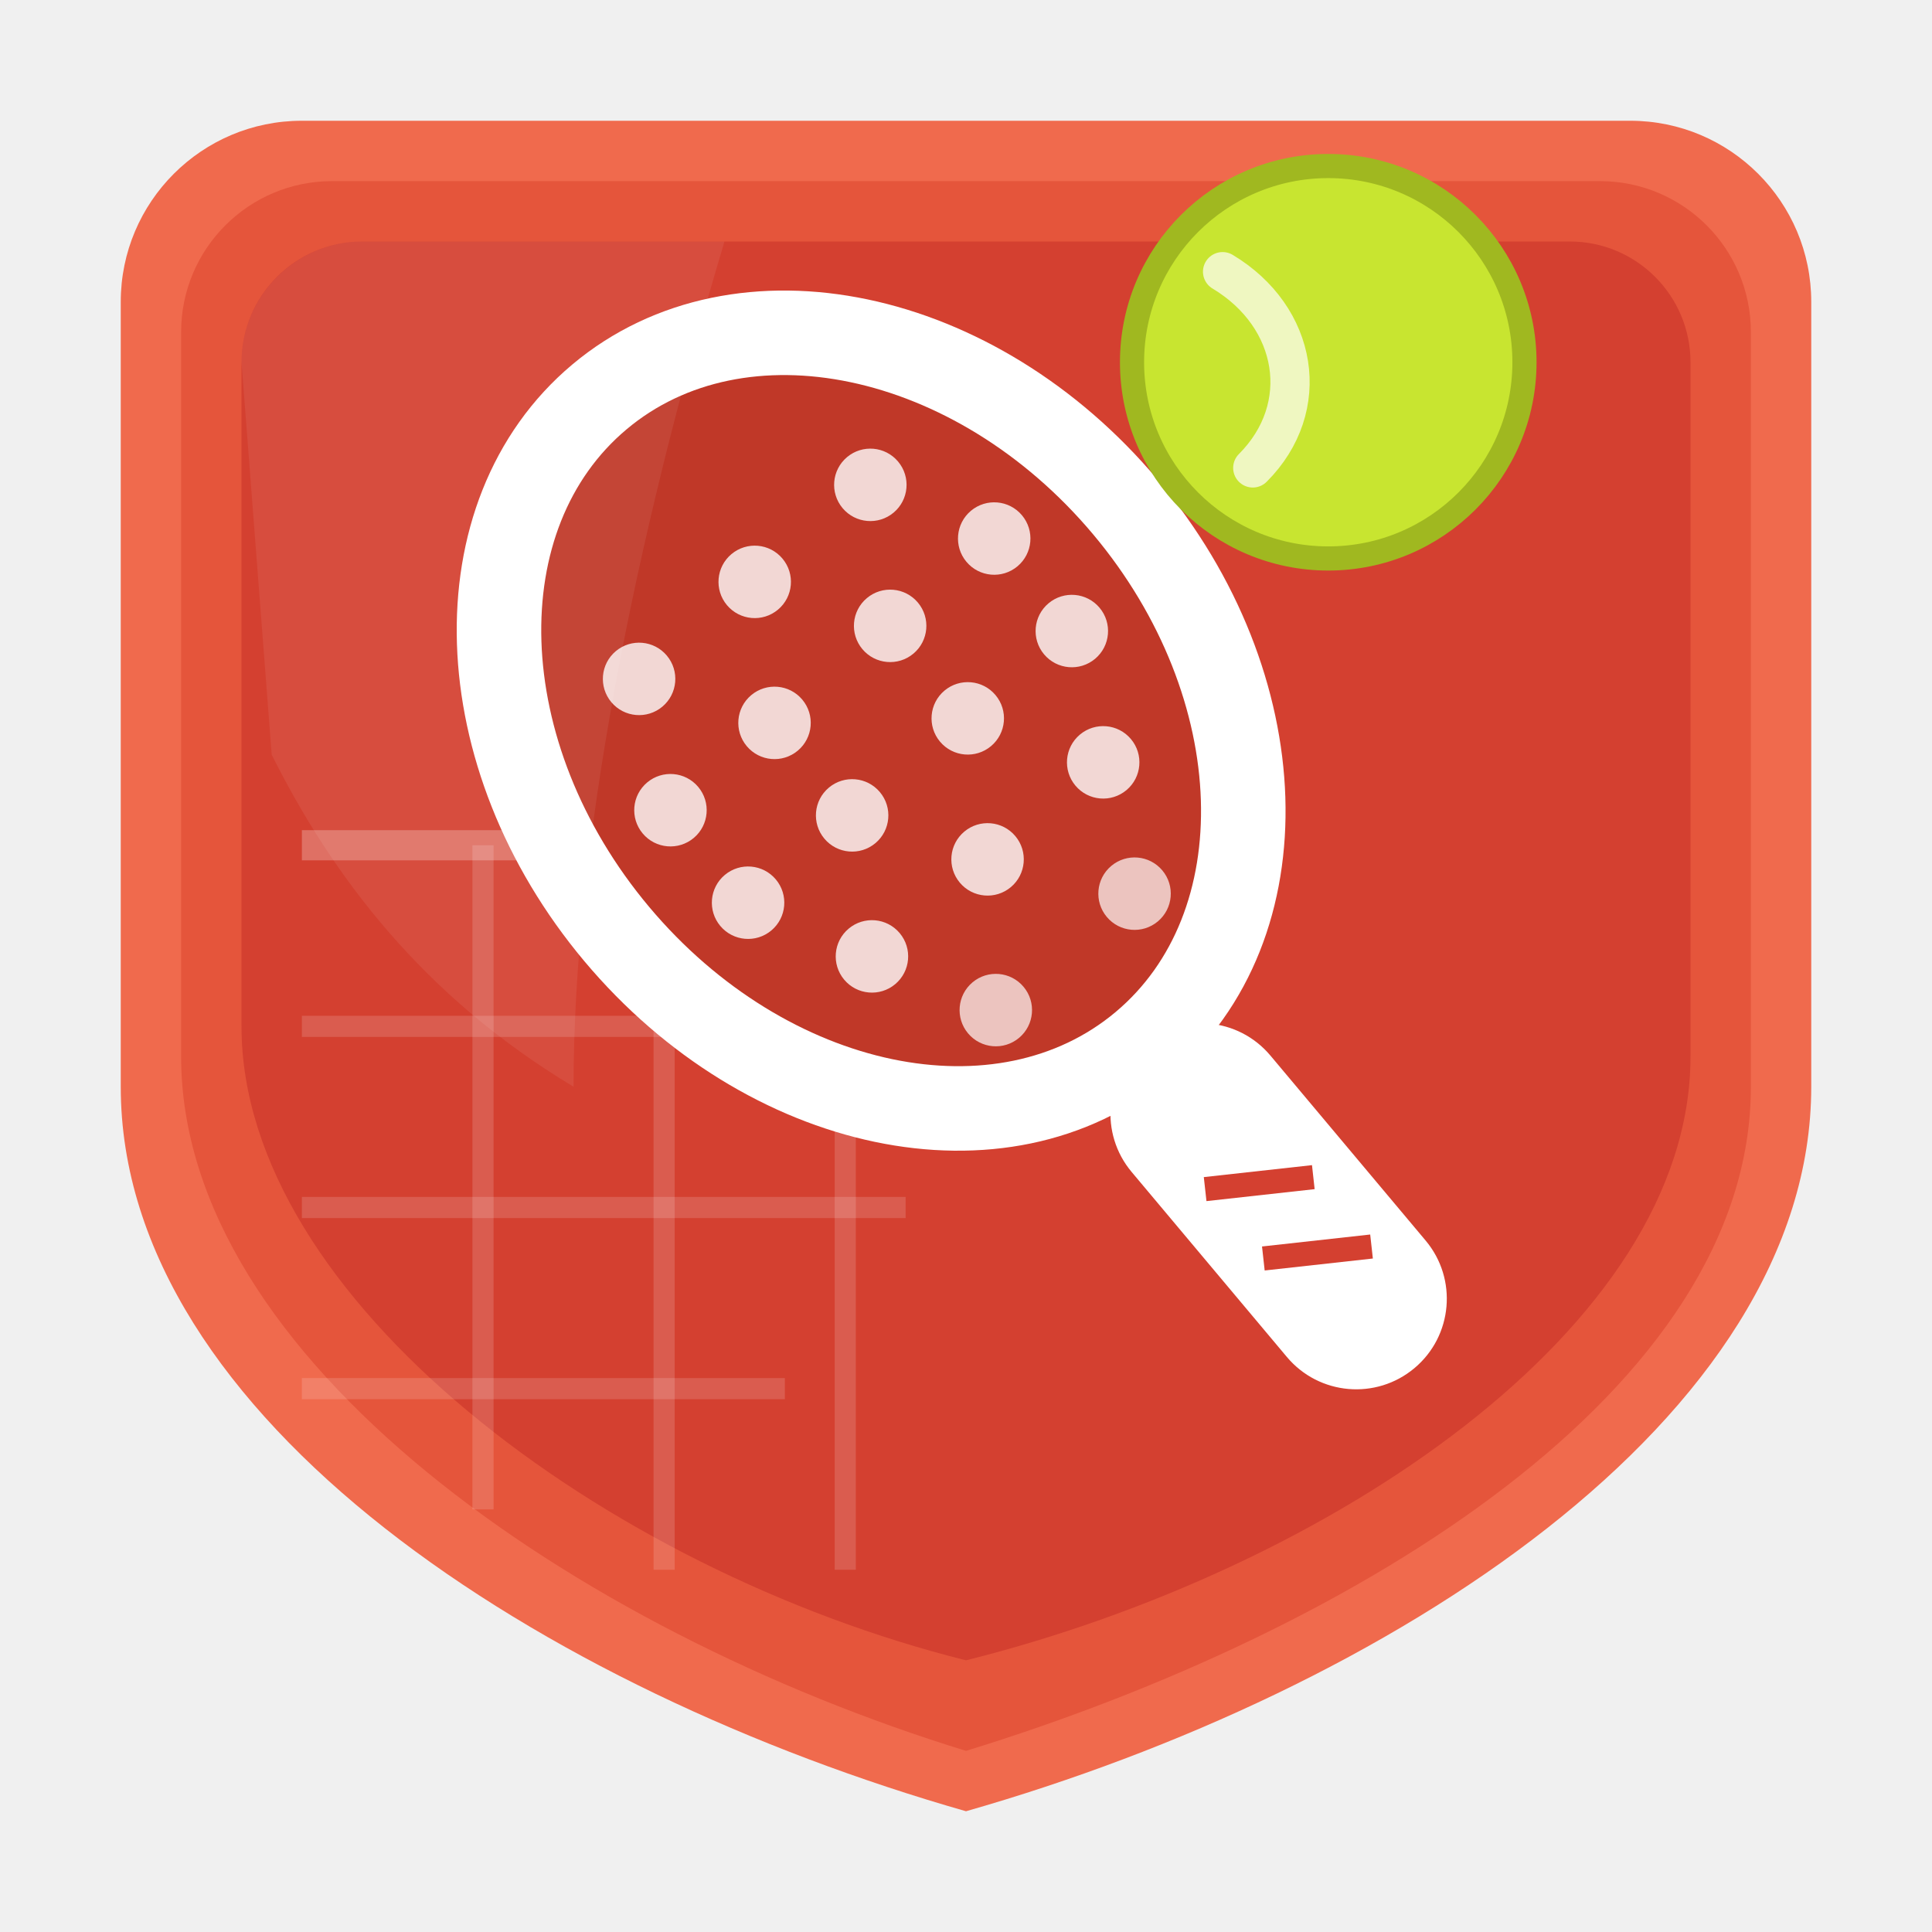
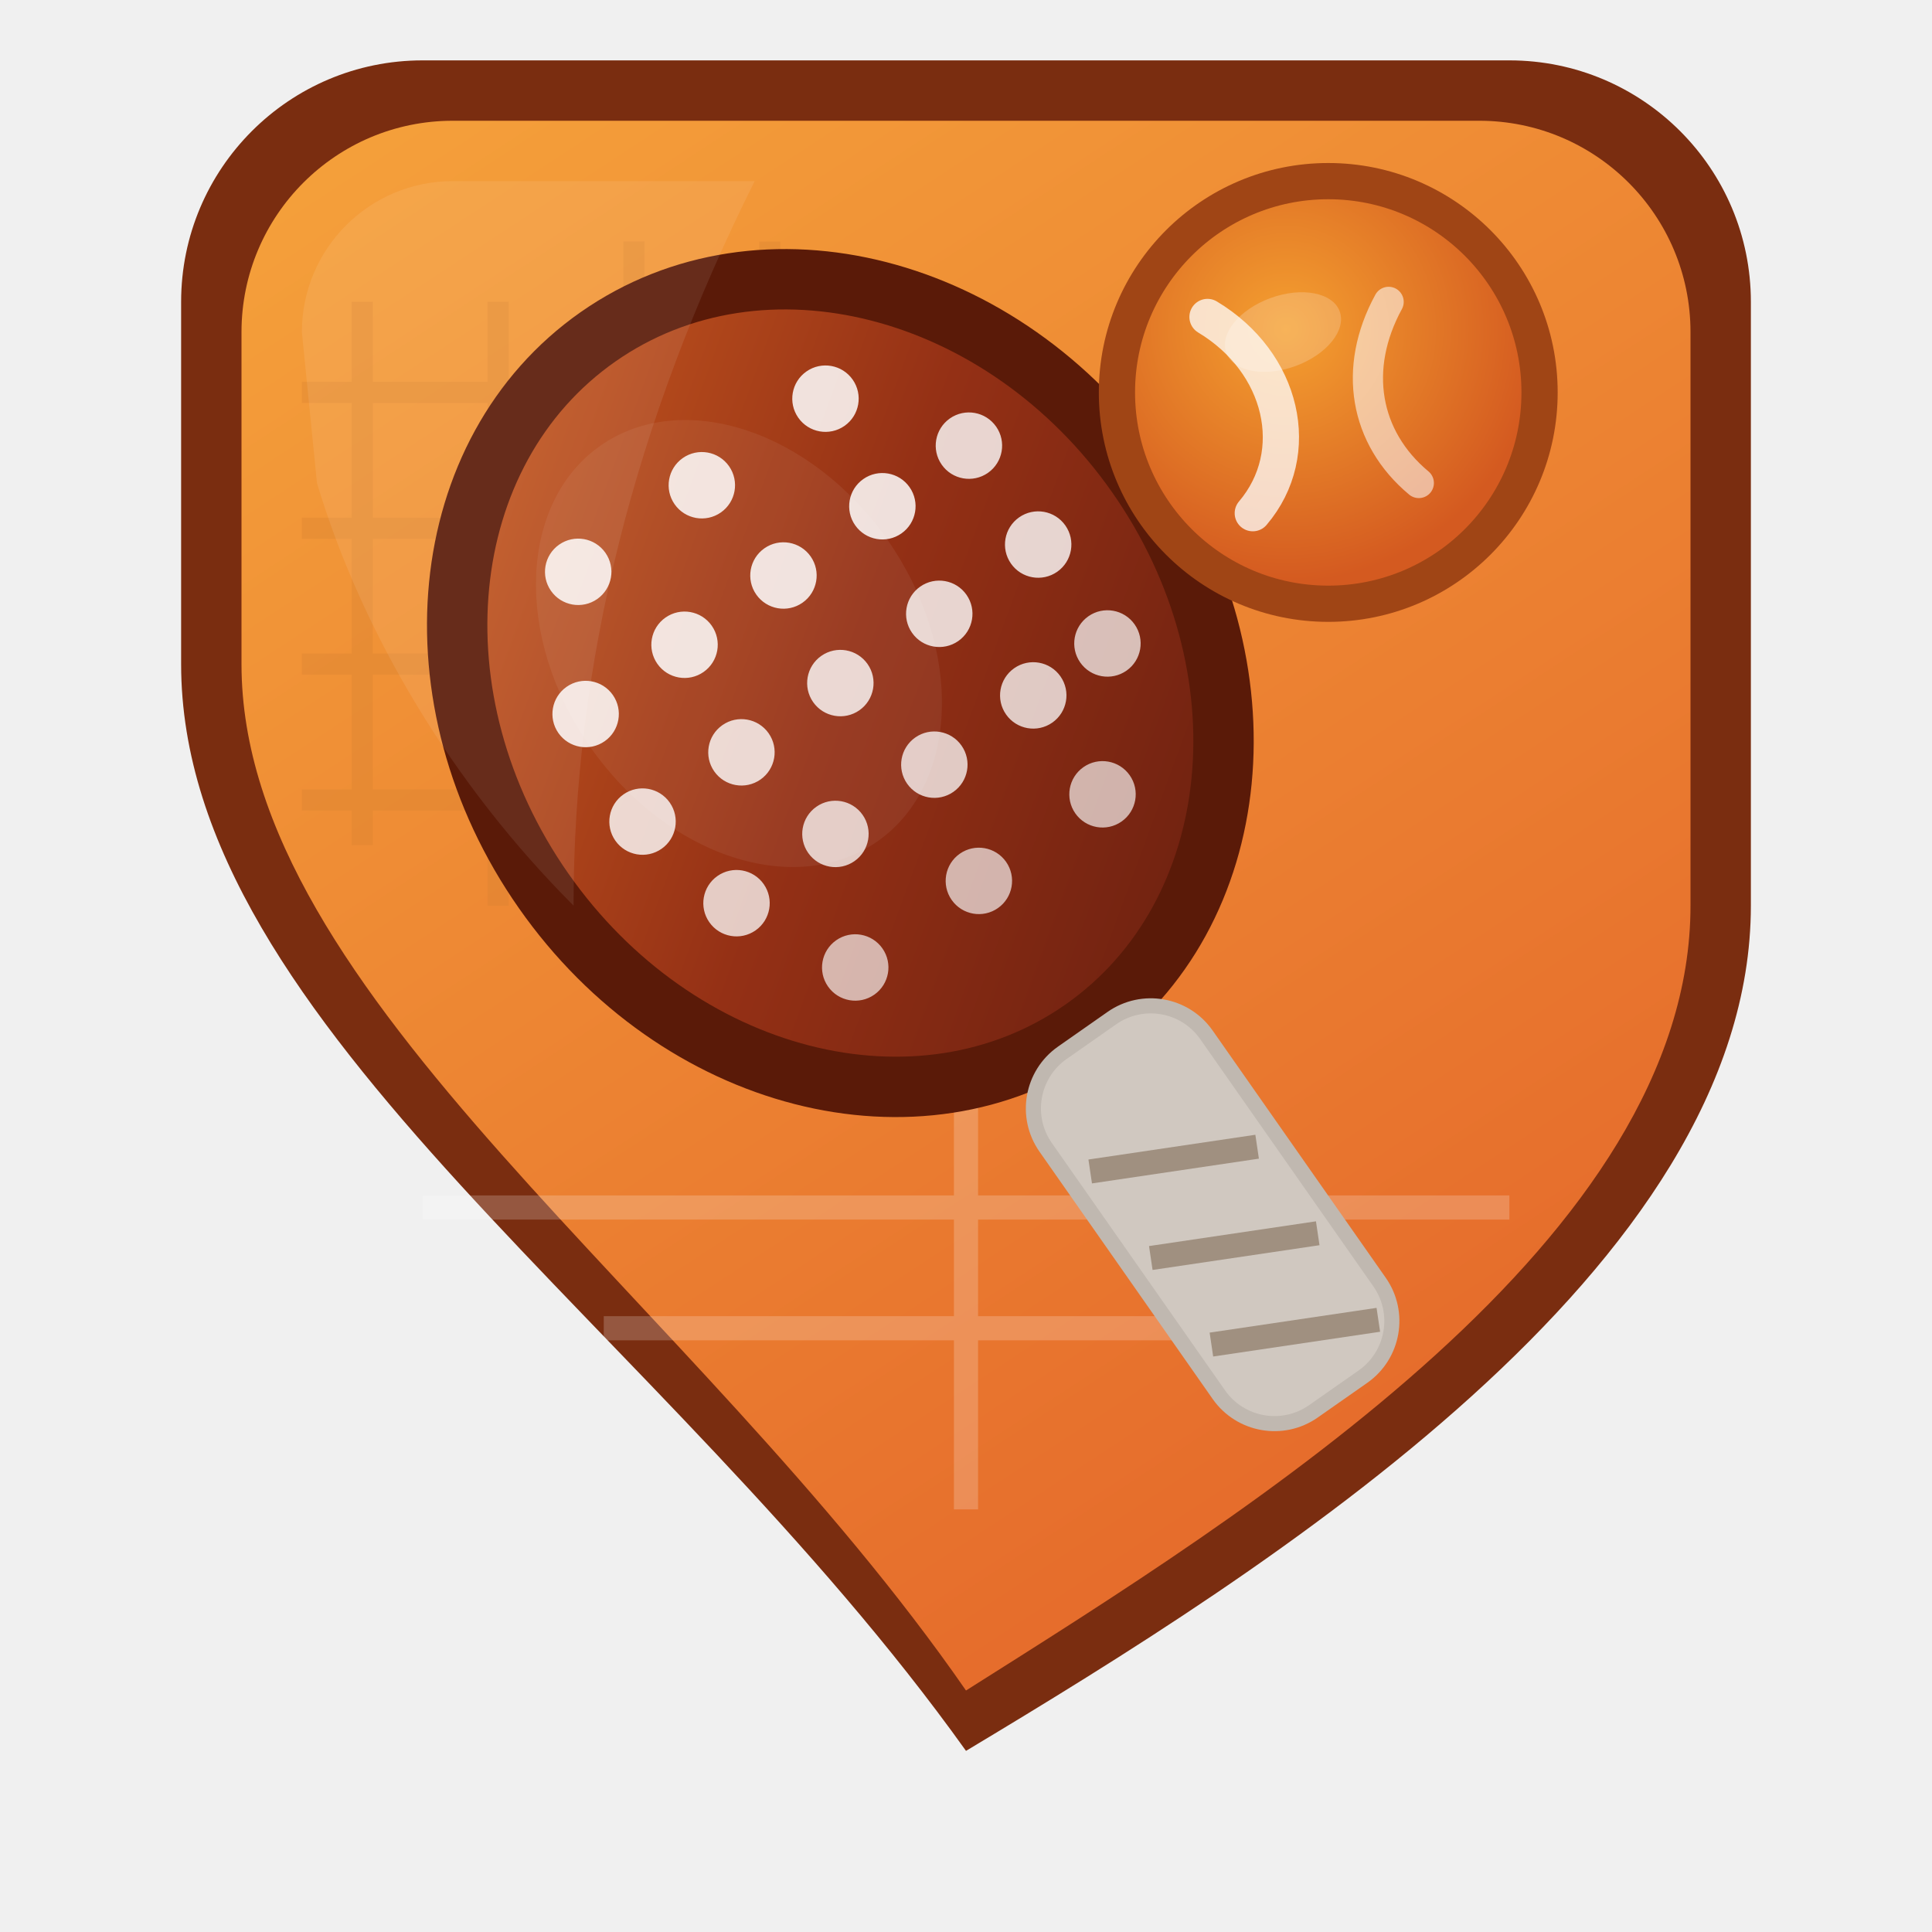
- <svg xmlns="http://www.w3.org/2000/svg" viewBox="0 0 64 64" fill="none">
-   <path d="M4 10C4 6.686 6.686 4 10 4h44c3.314 0 6 2.686 6 6v26c0 11-14 20-28 24C18 56 4 47 4 36V10z" fill="#F06A4D" />
-   <path d="M6 11c0-2.761 2.239-5 5-5h42c2.761 0 5 2.239 5 5v25c0 10-13 18-26 22C19 54 6 45 6 35V11z" fill="#E5553B" />
-   <path d="M8 12c0-2.209 1.791-4 4-4h40c2.209 0 4 1.791 4 4v23c0 9-12 17-24 20C20 52 8 43 8 34V12z" fill="#D44030" />
-   <line x1="16" y1="28" x2="16" y2="50" stroke="white" stroke-width="0.7" opacity="0.15" />
-   <line x1="22" y1="28" x2="22" y2="52" stroke="white" stroke-width="0.7" opacity="0.15" />
-   <line x1="28" y1="26" x2="28" y2="52" stroke="white" stroke-width="0.7" opacity="0.15" />
-   <line x1="10" y1="34" x2="34" y2="34" stroke="white" stroke-width="0.7" opacity="0.15" />
-   <line x1="10" y1="40" x2="30" y2="40" stroke="white" stroke-width="0.7" opacity="0.15" />
-   <line x1="10" y1="46" x2="26" y2="46" stroke="white" stroke-width="0.7" opacity="0.15" />
-   <line x1="10" y1="28" x2="34" y2="28" stroke="white" stroke-width="1" opacity="0.25" />
-   <g transform="translate(34,30) rotate(-40)">
-     <ellipse cx="0" cy="-8" rx="11" ry="14" stroke="white" stroke-width="2.8" fill="#C03828" opacity="1" />
-     <circle cx="-5" cy="-14" r="1.2" fill="white" opacity="0.8" />
-     <circle cx="0" cy="-14" r="1.2" fill="white" opacity="0.8" />
-     <circle cx="5" cy="-14" r="1.2" fill="white" opacity="0.8" />
-     <circle cx="-7" cy="-10" r="1.2" fill="white" opacity="0.8" />
-     <circle cx="-2.5" cy="-10" r="1.2" fill="white" opacity="0.8" />
-     <circle cx="2.5" cy="-10" r="1.2" fill="white" opacity="0.8" />
-     <circle cx="7" cy="-10" r="1.2" fill="white" opacity="0.8" />
-     <circle cx="-7" cy="-6" r="1.2" fill="white" opacity="0.8" />
-     <circle cx="-2.5" cy="-6" r="1.2" fill="white" opacity="0.8" />
-     <circle cx="2.5" cy="-6" r="1.2" fill="white" opacity="0.8" />
-     <circle cx="7" cy="-6" r="1.2" fill="white" opacity="0.8" />
-     <circle cx="-5" cy="-2" r="1.2" fill="white" opacity="0.8" />
-     <circle cx="0" cy="-2" r="1.2" fill="white" opacity="0.8" />
-     <circle cx="5" cy="-2" r="1.2" fill="white" opacity="0.8" />
-     <circle cx="-3" cy="2" r="1.2" fill="white" opacity="0.7" />
-     <circle cx="3" cy="2" r="1.2" fill="white" opacity="0.7" />
-     <rect x="-3" y="6" width="6" height="14" rx="3" fill="white" />
-     <line x1="-1.5" y1="11" x2="1.5" y2="13" stroke="#D44030" stroke-width="0.8" />
-     <line x1="-1.5" y1="14" x2="1.5" y2="16" stroke="#D44030" stroke-width="0.8" />
+ <svg xmlns="http://www.w3.org/2000/svg" viewBox="0 0 64 64">
+   <defs>
+     <linearGradient id="shieldFill" x1="0" y1="0" x2="0.6" y2="1">
+       <stop offset="0%" stop-color="#F5A23B" />
+       <stop offset="100%" stop-color="#E56A2B" />
+     </linearGradient>
+     <linearGradient id="racketHead" x1="0.2" y1="0" x2="0.8" y2="1">
+       <stop offset="0%" stop-color="#C85A20" />
+       <stop offset="50%" stop-color="#943015" />
+       <stop offset="100%" stop-color="#6B2010" />
+     </linearGradient>
+     <radialGradient id="ballGrad" cx="0.4" cy="0.35" r="0.6">
+       <stop offset="0%" stop-color="#F5A030" />
+       <stop offset="100%" stop-color="#D45A20" />
+     </radialGradient>
+   </defs>
+   <path d="M6 10a8 8 0 018-8h36a8 8 0 018 8v20c0 12-16 22-26 28C22 44 6 34 6 22V10z" fill="#7A2D10" />
+   <path d="M8 11a7 7 0 017-7h34a7 7 0 017 7v19c0 11-14.5 20-24 26C23 43 8 33 8 22V11z" fill="url(#shieldFill)" />
+   <g opacity="0.3" stroke="#D48030" stroke-width="0.7">
+     <line x1="12" y1="10" x2="12" y2="28" />
+     <line x1="16.5" y1="10" x2="16.5" y2="30" />
+     <line x1="21" y1="8" x2="21" y2="32" />
+     <line x1="25.5" y1="8" x2="25.5" y2="32" />
+     <line x1="10" y1="13" x2="28" y2="13" />
+     <line x1="10" y1="17.5" x2="28" y2="17.5" />
+     <line x1="10" y1="22" x2="27" y2="22" />
+     <line x1="10" y1="26.5" x2="25" y2="26.5" />
  </g>
-   <circle cx="44" cy="12" r="6.5" fill="#C8E530" />
-   <circle cx="44" cy="12" r="6.5" fill="none" stroke="#A0B820" stroke-width="0.8" />
-   <path d="M40.5 9c2.5 1.5 3 4.5 1 6.5" stroke="white" stroke-width="1.3" opacity="0.7" fill="none" stroke-linecap="round" />
-   <path d="M8 12c0-2.2 1.8-4 4-4h12c-3 10-5 20-5 28-5-3-8-7-10-11L8 12z" fill="white" opacity="0.07" />
+   <g opacity="0.2" stroke="white" stroke-width="0.8">
+     <line x1="14" y1="40" x2="50" y2="40" />
+     <line x1="20" y1="44" x2="46" y2="44" />
+     <line x1="32" y1="36" x2="32" y2="50" />
+   </g>
+   <g transform="translate(33,30) rotate(-35)">
+     <ellipse cx="0" cy="-9" rx="12" ry="14" fill="url(#racketHead)" stroke="#5A1A08" stroke-width="2" />
+     <ellipse cx="-2" cy="-12" rx="6" ry="8" fill="white" opacity="0.06" />
+     <circle cx="-5" cy="-17" r="1.1" fill="white" opacity="0.85" />
+     <circle cx="0" cy="-17" r="1.1" fill="white" opacity="0.85" />
+     <circle cx="5" cy="-17" r="1.1" fill="white" opacity="0.85" />
+     <circle cx="-7.5" cy="-13" r="1.1" fill="white" opacity="0.85" />
+     <circle cx="-3.5" cy="-13" r="1.1" fill="white" opacity="0.85" />
+     <circle cx="0.5" cy="-13" r="1.1" fill="white" opacity="0.85" />
+     <circle cx="4.5" cy="-13" r="1.1" fill="white" opacity="0.85" />
+     <circle cx="8" cy="-13" r="1.1" fill="white" opacity="0.8" />
+     <circle cx="-8" cy="-9" r="1.1" fill="white" opacity="0.8" />
+     <circle cx="-4" cy="-9" r="1.1" fill="white" opacity="0.8" />
+     <circle cx="0" cy="-9" r="1.1" fill="white" opacity="0.8" />
+     <circle cx="4" cy="-9" r="1.1" fill="white" opacity="0.8" />
+     <circle cx="8" cy="-9" r="1.1" fill="white" opacity="0.8" />
+     <circle cx="-7" cy="-5" r="1.1" fill="white" opacity="0.75" />
+     <circle cx="-3" cy="-5" r="1.1" fill="white" opacity="0.75" />
+     <circle cx="1" cy="-5" r="1.1" fill="white" opacity="0.75" />
+     <circle cx="5" cy="-5" r="1.1" fill="white" opacity="0.75" />
+     <circle cx="8" cy="-5" r="1.1" fill="white" opacity="0.7" />
+     <circle cx="-5" cy="-1" r="1.1" fill="white" opacity="0.65" />
+     <circle cx="0" cy="-1" r="1.1" fill="white" opacity="0.65" />
+     <circle cx="5" cy="-1" r="1.1" fill="white" opacity="0.65" />
+     <rect x="-3.5" y="5" width="7" height="15" rx="2.5" fill="#C0B8B0" />
+     <rect x="-3" y="5.5" width="6" height="14" rx="2" fill="#D0C8C0" />
+     <line x1="-2.5" y1="9" x2="2.5" y2="11.5" stroke="#A09080" stroke-width="0.8" />
+     <line x1="-2.5" y1="12.5" x2="2.5" y2="15" stroke="#A09080" stroke-width="0.8" />
+     <line x1="-2.5" y1="16" x2="2.5" y2="18.5" stroke="#A09080" stroke-width="0.8" />
+   </g>
+   <circle cx="44" cy="13" r="7" fill="url(#ballGrad)" stroke="#A04515" stroke-width="1.2" />
+   <path d="M40 10.5c2.5 1.5 3.2 4.5 1.5 6.5" stroke="white" stroke-width="1.2" fill="none" stroke-linecap="round" opacity="0.75" />
+   <path d="M46 10c-1.2 2.2-0.8 4.5 1 6" stroke="white" stroke-width="1" fill="none" stroke-linecap="round" opacity="0.55" />
+   <ellipse cx="42.5" cy="11" rx="2" ry="1.2" fill="white" opacity="0.2" transform="rotate(-20 42.5 11)" />
+   <path d="M10 11a5 5 0 015-5h10c-4 8-6 16-6 24-4-4-7-9-8.5-14L10 11z" fill="white" opacity="0.08" />
</svg>
